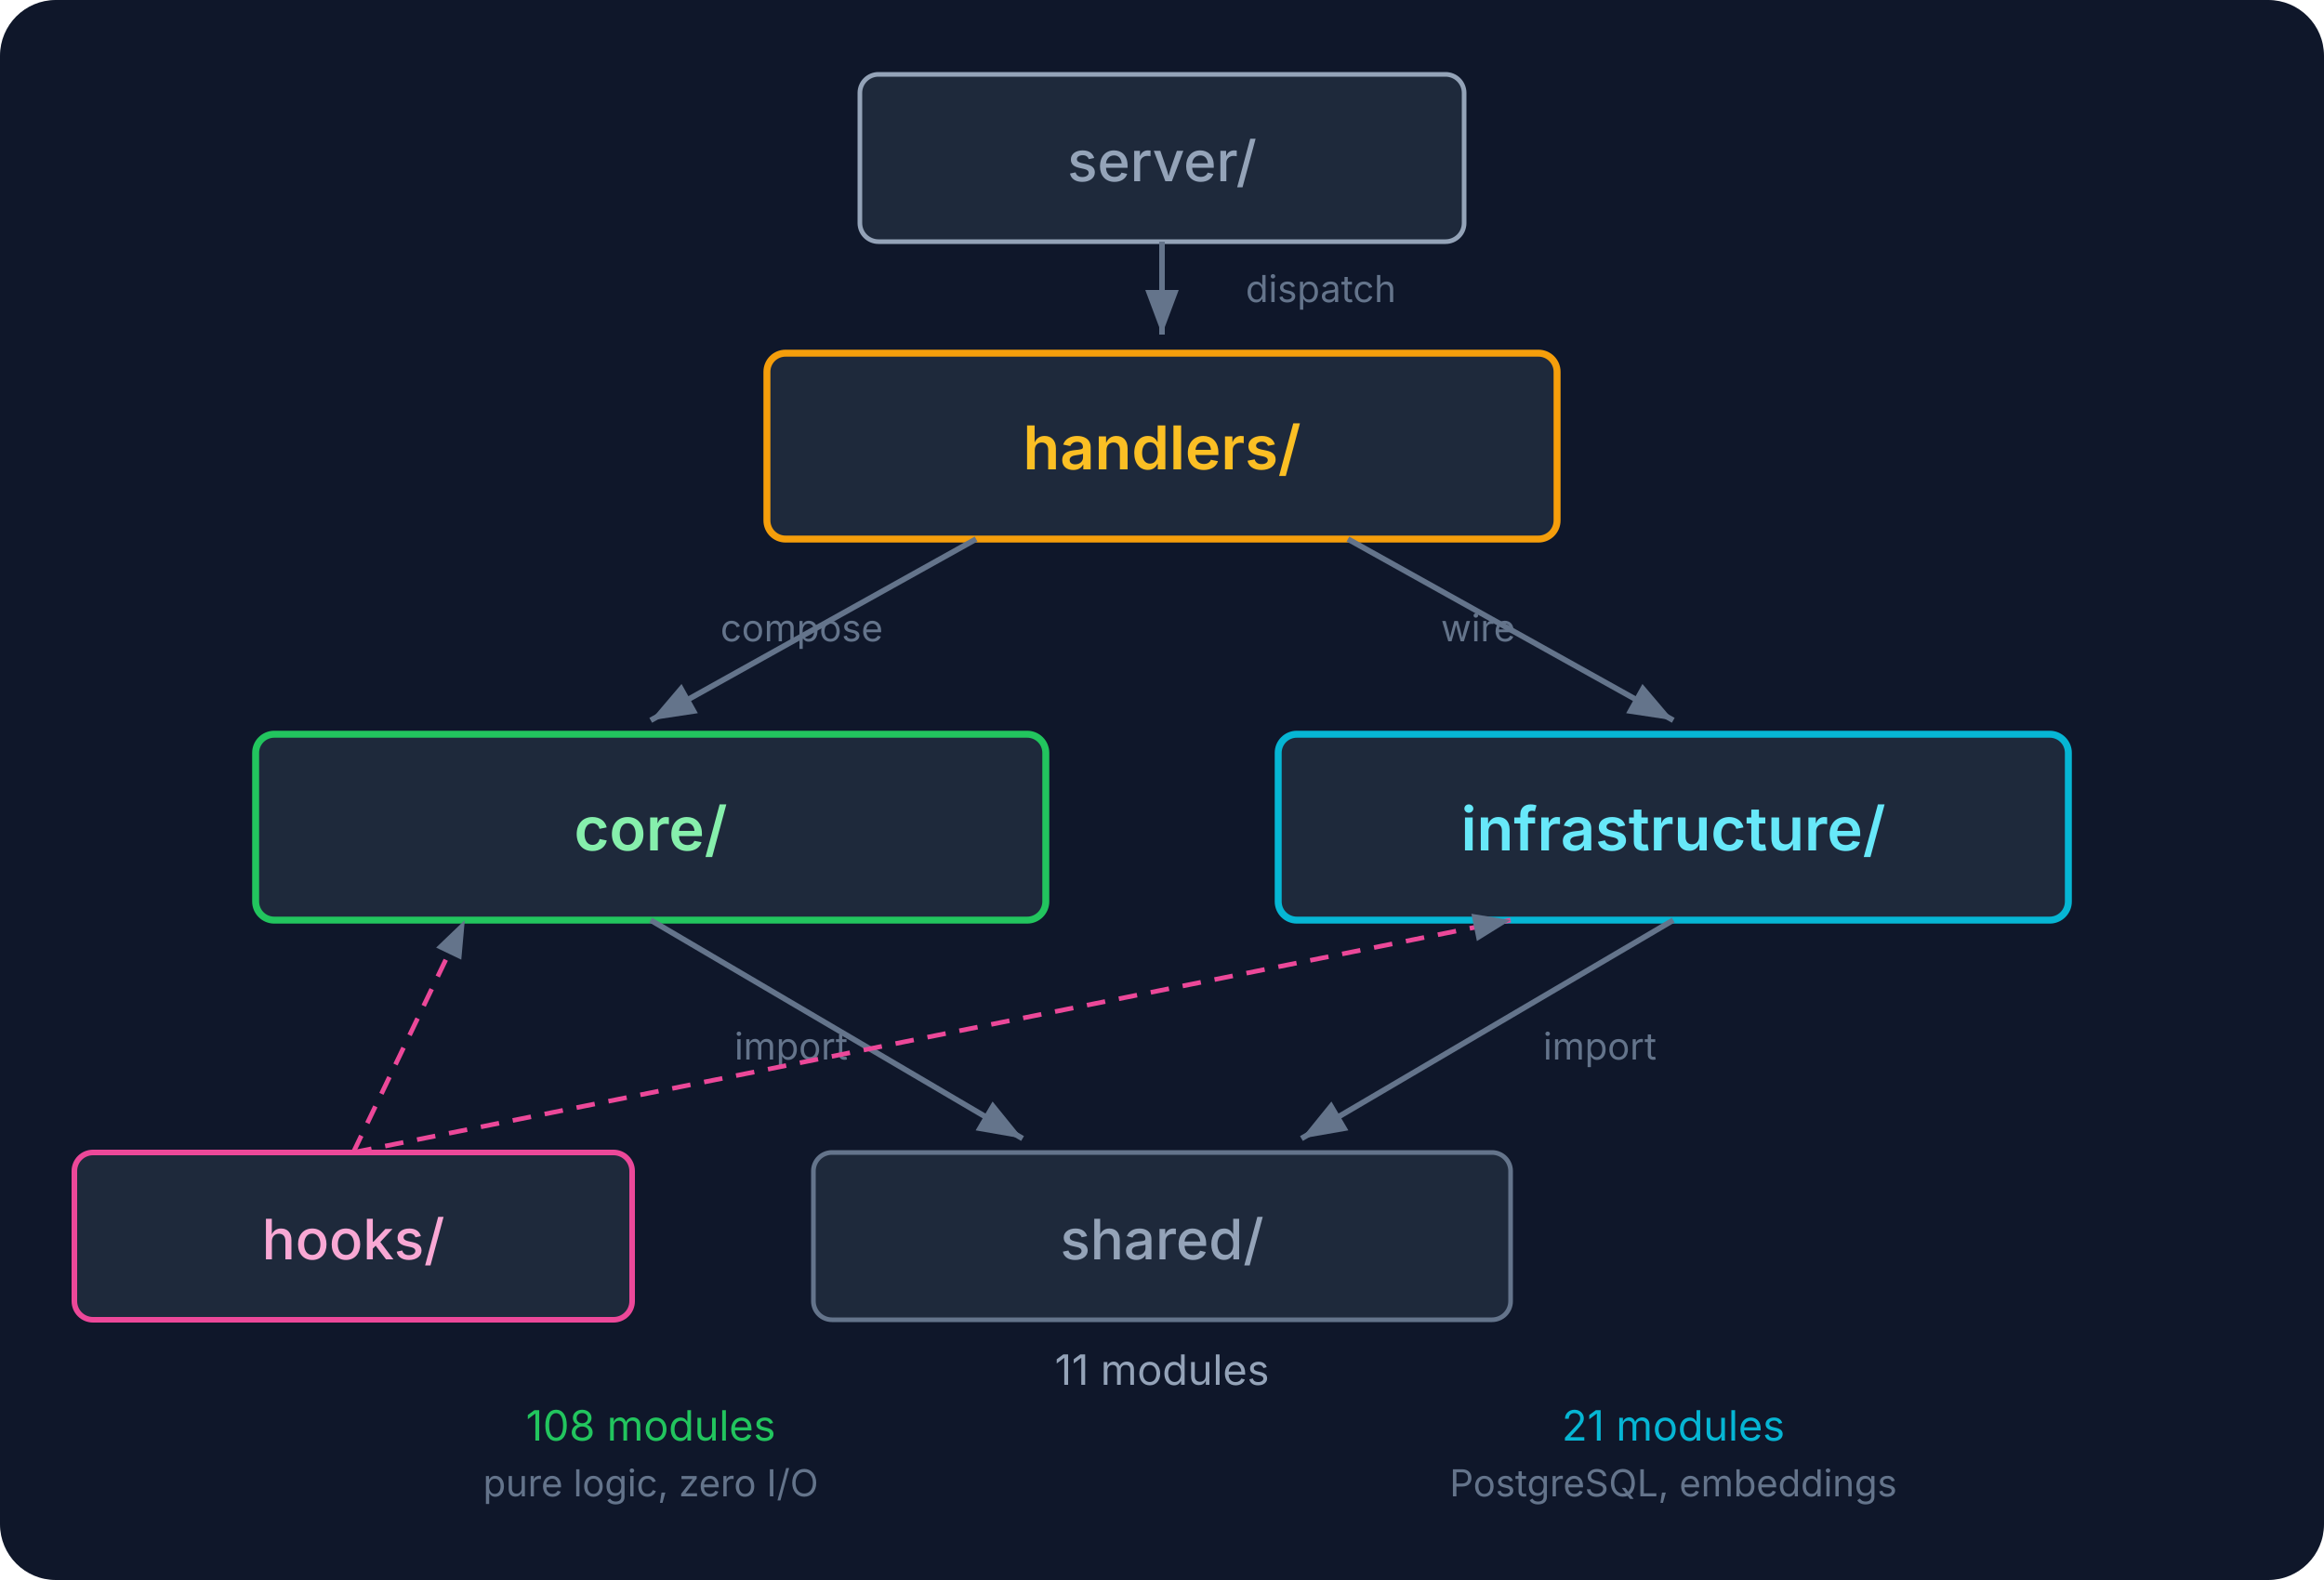
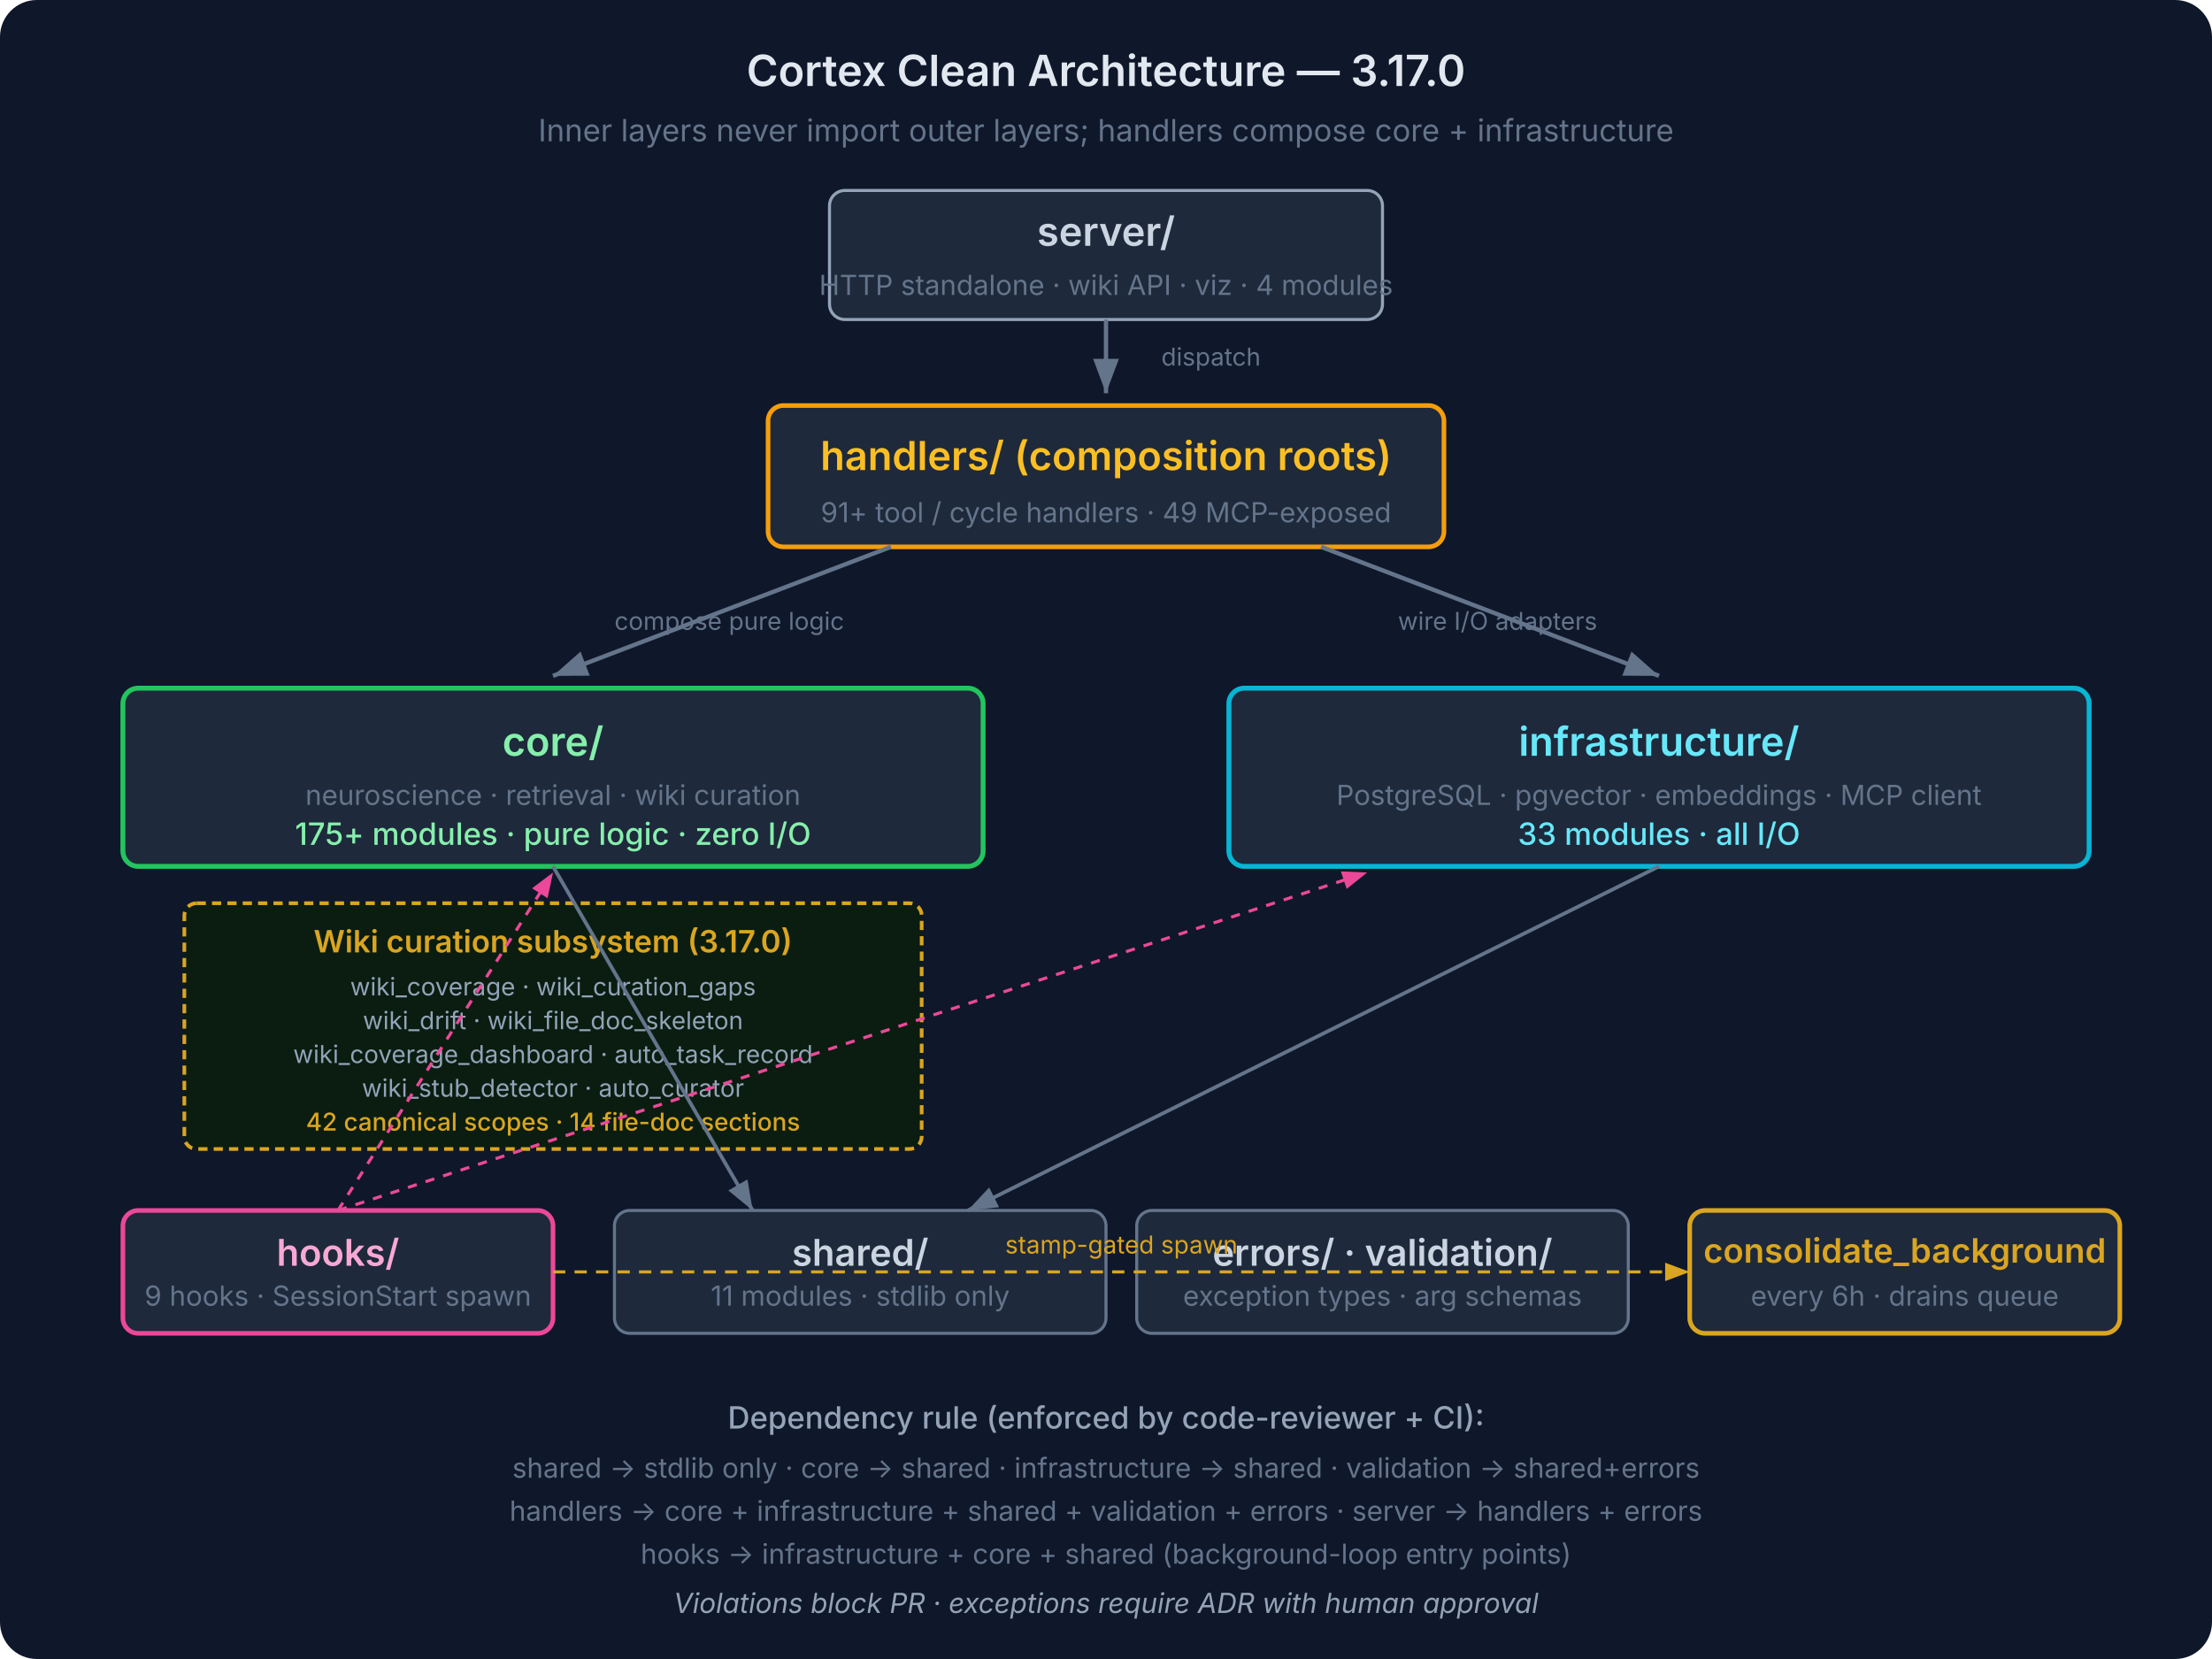
- <svg xmlns="http://www.w3.org/2000/svg" viewBox="0 0 500 340" font-family="Inter, -apple-system, system-ui, sans-serif">
+ <svg xmlns="http://www.w3.org/2000/svg" viewBox="0 0 720 540" font-family="Inter, -apple-system, system-ui, sans-serif">
  <defs>
    <marker id="arr" markerWidth="8" markerHeight="6" refX="8" refY="3" orient="auto">
      <path d="M0,0 L8,3 L0,6" fill="#64748b" />
    </marker>
+     <marker id="arr-pink" markerWidth="8" markerHeight="6" refX="8" refY="3" orient="auto">
+       <path d="M0,0 L8,3 L0,6" fill="#ec4899" />
+     </marker>
+     <marker id="arr-gold" markerWidth="8" markerHeight="6" refX="8" refY="3" orient="auto">
+       <path d="M0,0 L8,3 L0,6" fill="#daa520" />
+     </marker>
  </defs>
-   <rect width="500" height="340" rx="12" fill="#0f172a" />
-   <rect x="185" y="16" width="130" height="36" rx="4" fill="#1e293b" stroke="#94a3b8" stroke-width="1" />
-   <text x="250" y="39" text-anchor="middle" fill="#94a3b8" font-size="12" font-weight="500">server/</text>
-   <line x1="250" y1="52" x2="250" y2="72" stroke="#64748b" stroke-width="1.2" marker-end="url(#arr)" />
-   <text x="268" y="65" fill="#64748b" font-size="8">dispatch</text>
-   <rect x="165" y="76" width="170" height="40" rx="4" fill="#1e293b" stroke="#f59e0b" stroke-width="1.5" />
-   <text x="250" y="101" text-anchor="middle" fill="#fbbf24" font-size="13" font-weight="600">handlers/</text>
-   <line x1="210" y1="116" x2="140" y2="155" stroke="#64748b" stroke-width="1.2" marker-end="url(#arr)" />
-   <text x="155" y="138" fill="#64748b" font-size="8">compose</text>
-   <line x1="290" y1="116" x2="360" y2="155" stroke="#64748b" stroke-width="1.2" marker-end="url(#arr)" />
-   <text x="310" y="138" fill="#64748b" font-size="8">wire</text>
-   <rect x="55" y="158" width="170" height="40" rx="4" fill="#1e293b" stroke="#22c55e" stroke-width="1.5" />
-   <text x="140" y="183" text-anchor="middle" fill="#86efac" font-size="13" font-weight="600">core/</text>
-   <rect x="275" y="158" width="170" height="40" rx="4" fill="#1e293b" stroke="#06b6d4" stroke-width="1.5" />
-   <text x="360" y="183" text-anchor="middle" fill="#67e8f9" font-size="13" font-weight="600">infrastructure/</text>
-   <line x1="140" y1="198" x2="220" y2="245" stroke="#64748b" stroke-width="1.2" marker-end="url(#arr)" />
-   <text x="158" y="228" fill="#64748b" font-size="8">import</text>
-   <line x1="360" y1="198" x2="280" y2="245" stroke="#64748b" stroke-width="1.2" marker-end="url(#arr)" />
-   <text x="332" y="228" fill="#64748b" font-size="8">import</text>
-   <rect x="175" y="248" width="150" height="36" rx="4" fill="#1e293b" stroke="#64748b" stroke-width="1" />
-   <text x="250" y="271" text-anchor="middle" fill="#94a3b8" font-size="12" font-weight="500">shared/</text>
-   <rect x="16" y="248" width="120" height="36" rx="4" fill="#1e293b" stroke="#ec4899" stroke-width="1.2" />
-   <text x="76" y="271" text-anchor="middle" fill="#f9a8d4" font-size="12" font-weight="500">hooks/</text>
-   <line x1="76" y1="248" x2="100" y2="198" stroke="#ec4899" stroke-width="1" stroke-dasharray="4,3" marker-end="url(#arr)" />
-   <line x1="76" y1="248" x2="325" y2="198" stroke="#ec4899" stroke-width="1" stroke-dasharray="4,3" marker-end="url(#arr)" />
-   <text x="140" y="310" text-anchor="middle" fill="#22c55e" font-size="9">108 modules</text>
-   <text x="140" y="322" text-anchor="middle" fill="#64748b" font-size="8">pure logic, zero I/O</text>
-   <text x="360" y="310" text-anchor="middle" fill="#06b6d4" font-size="9">21 modules</text>
-   <text x="360" y="322" text-anchor="middle" fill="#64748b" font-size="8">PostgreSQL, embeddings</text>
-   <text x="250" y="298" text-anchor="middle" fill="#94a3b8" font-size="9">11 modules</text>
+   <rect width="720" height="540" rx="12" fill="#0f172a" />
+   <text x="360" y="28" text-anchor="middle" fill="#e2e8f0" font-size="14" font-weight="600">Cortex Clean Architecture — 3.17.0</text>
+   <text x="360" y="46" text-anchor="middle" fill="#64748b" font-size="10">Inner layers never import outer layers; handlers compose core + infrastructure</text>
+   <rect x="270" y="62" width="180" height="42" rx="5" fill="#1e293b" stroke="#94a3b8" stroke-width="1" />
+   <text x="360" y="80" text-anchor="middle" fill="#cbd5e1" font-size="13" font-weight="600">server/</text>
+   <text x="360" y="96" text-anchor="middle" fill="#64748b" font-size="9">HTTP standalone · wiki API · viz · 4 modules</text>
+   <line x1="360" y1="104" x2="360" y2="128" stroke="#64748b" stroke-width="1.4" marker-end="url(#arr)" />
+   <text x="378" y="119" fill="#64748b" font-size="8">dispatch</text>
+   <rect x="250" y="132" width="220" height="46" rx="5" fill="#1e293b" stroke="#f59e0b" stroke-width="1.5" />
+   <text x="360" y="153" text-anchor="middle" fill="#fbbf24" font-size="13" font-weight="600">handlers/ (composition roots)</text>
+   <text x="360" y="170" text-anchor="middle" fill="#64748b" font-size="9">91+ tool / cycle handlers · 49 MCP-exposed</text>
+   <line x1="290" y1="178" x2="180" y2="220" stroke="#64748b" stroke-width="1.4" marker-end="url(#arr)" />
+   <text x="200" y="205" fill="#64748b" font-size="8">compose pure logic</text>
+   <line x1="430" y1="178" x2="540" y2="220" stroke="#64748b" stroke-width="1.4" marker-end="url(#arr)" />
+   <text x="455" y="205" fill="#64748b" font-size="8">wire I/O adapters</text>
+   <rect x="40" y="224" width="280" height="58" rx="5" fill="#1e293b" stroke="#22c55e" stroke-width="1.6" />
+   <text x="180" y="246" text-anchor="middle" fill="#86efac" font-size="13" font-weight="600">core/</text>
+   <text x="180" y="262" text-anchor="middle" fill="#64748b" font-size="9">neuroscience · retrieval · wiki curation</text>
+   <text x="180" y="275" text-anchor="middle" fill="#86efac" font-size="10" font-weight="500">175+ modules · pure logic · zero I/O</text>
+   <rect x="400" y="224" width="280" height="58" rx="5" fill="#1e293b" stroke="#06b6d4" stroke-width="1.6" />
+   <text x="540" y="246" text-anchor="middle" fill="#67e8f9" font-size="13" font-weight="600">infrastructure/</text>
+   <text x="540" y="262" text-anchor="middle" fill="#64748b" font-size="9">PostgreSQL · pgvector · embeddings · MCP client</text>
+   <text x="540" y="275" text-anchor="middle" fill="#67e8f9" font-size="10" font-weight="500">33 modules · all I/O</text>
+   <rect x="60" y="294" width="240" height="80" rx="4" fill="#0a1d10" stroke="#daa520" stroke-width="1.2" stroke-dasharray="3,2" />
+   <text x="180" y="310" text-anchor="middle" fill="#daa520" font-size="10" font-weight="600">Wiki curation subsystem (3.17.0)</text>
+   <text x="180" y="324" text-anchor="middle" fill="#94a3b8" font-size="8">wiki_coverage · wiki_curation_gaps</text>
+   <text x="180" y="335" text-anchor="middle" fill="#94a3b8" font-size="8">wiki_drift · wiki_file_doc_skeleton</text>
+   <text x="180" y="346" text-anchor="middle" fill="#94a3b8" font-size="8">wiki_coverage_dashboard · auto_task_record</text>
+   <text x="180" y="357" text-anchor="middle" fill="#94a3b8" font-size="8">wiki_stub_detector · auto_curator</text>
+   <text x="180" y="368" text-anchor="middle" fill="#daa520" font-size="8" font-weight="500">42 canonical scopes · 14 file-doc sections</text>
+   <rect x="200" y="394" width="160" height="40" rx="5" fill="#1e293b" stroke="#64748b" stroke-width="1" />
+   <text x="280" y="412" text-anchor="middle" fill="#cbd5e1" font-size="12" font-weight="600">shared/</text>
+   <text x="280" y="425" text-anchor="middle" fill="#64748b" font-size="9">11 modules · stdlib only</text>
+   <rect x="370" y="394" width="160" height="40" rx="5" fill="#1e293b" stroke="#64748b" stroke-width="1" />
+   <text x="450" y="412" text-anchor="middle" fill="#cbd5e1" font-size="12" font-weight="600">errors/ · validation/</text>
+   <text x="450" y="425" text-anchor="middle" fill="#64748b" font-size="9">exception types · arg schemas</text>
+   <line x1="180" y1="282" x2="245" y2="394" stroke="#64748b" stroke-width="1.2" marker-end="url(#arr)" />
+   <line x1="540" y1="282" x2="315" y2="394" stroke="#64748b" stroke-width="1.2" marker-end="url(#arr)" />
+   <rect x="40" y="394" width="140" height="40" rx="5" fill="#1e293b" stroke="#ec4899" stroke-width="1.5" />
+   <text x="110" y="412" text-anchor="middle" fill="#f9a8d4" font-size="12" font-weight="600">hooks/</text>
+   <text x="110" y="425" text-anchor="middle" fill="#64748b" font-size="9">9 hooks · SessionStart spawn</text>
+   <line x1="110" y1="394" x2="180" y2="284" stroke="#ec4899" stroke-width="1" stroke-dasharray="3,3" marker-end="url(#arr-pink)" />
+   <line x1="110" y1="394" x2="445" y2="284" stroke="#ec4899" stroke-width="1" stroke-dasharray="3,3" marker-end="url(#arr-pink)" />
+   <rect x="550" y="394" width="140" height="40" rx="5" fill="#1e293b" stroke="#daa520" stroke-width="1.5" />
+   <text x="620" y="411" text-anchor="middle" fill="#daa520" font-size="11" font-weight="600">consolidate_background</text>
+   <text x="620" y="425" text-anchor="middle" fill="#64748b" font-size="9">every 6h · drains queue</text>
+   <line x1="180" y1="414" x2="550" y2="414" stroke="#daa520" stroke-width="1" stroke-dasharray="4,3" marker-end="url(#arr-gold)" />
+   <text x="365" y="408" text-anchor="middle" fill="#daa520" font-size="8">stamp-gated spawn</text>
+   <text x="360" y="465" text-anchor="middle" fill="#94a3b8" font-size="10" font-weight="500">Dependency rule (enforced by code-reviewer + CI):</text>
+   <text x="360" y="481" text-anchor="middle" fill="#64748b" font-size="9">shared → stdlib only · core → shared · infrastructure → shared · validation → shared+errors</text>
+   <text x="360" y="495" text-anchor="middle" fill="#64748b" font-size="9">handlers → core + infrastructure + shared + validation + errors · server → handlers + errors</text>
+   <text x="360" y="509" text-anchor="middle" fill="#64748b" font-size="9">hooks → infrastructure + core + shared (background-loop entry points)</text>
+   <text x="360" y="525" text-anchor="middle" fill="#94a3b8" font-size="9" font-style="italic">Violations block PR · exceptions require ADR with human approval</text>
</svg>
